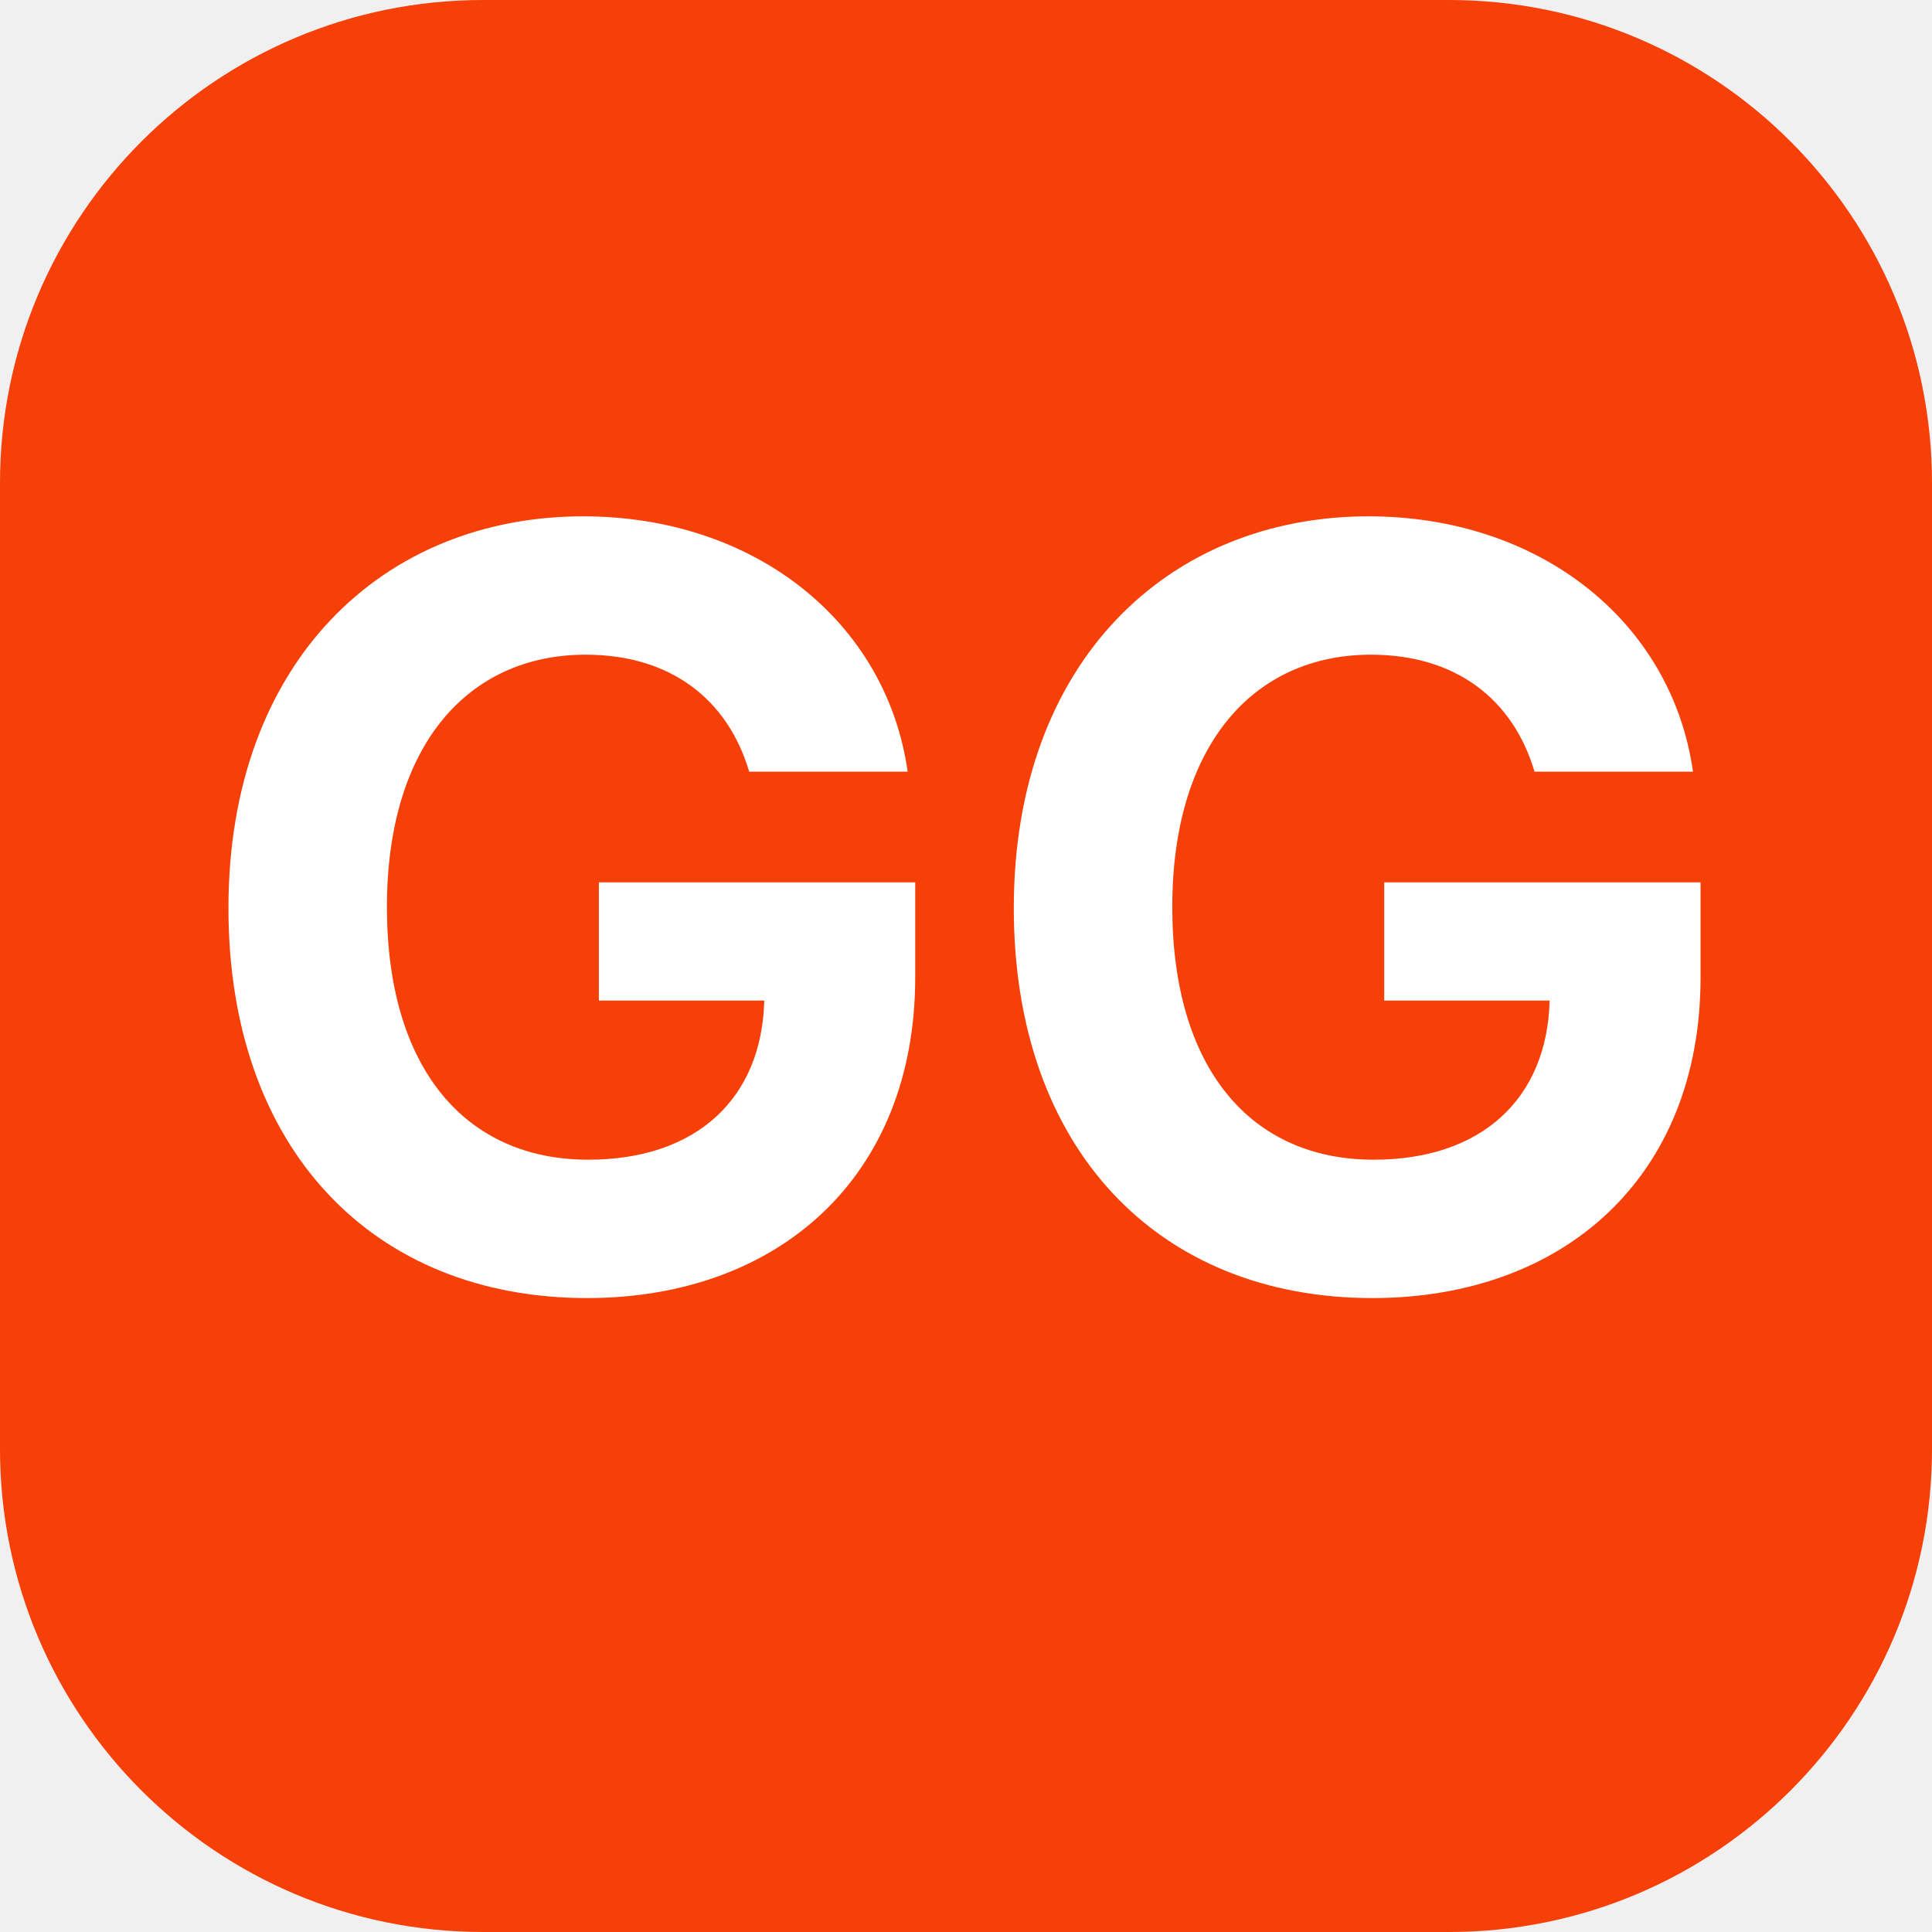
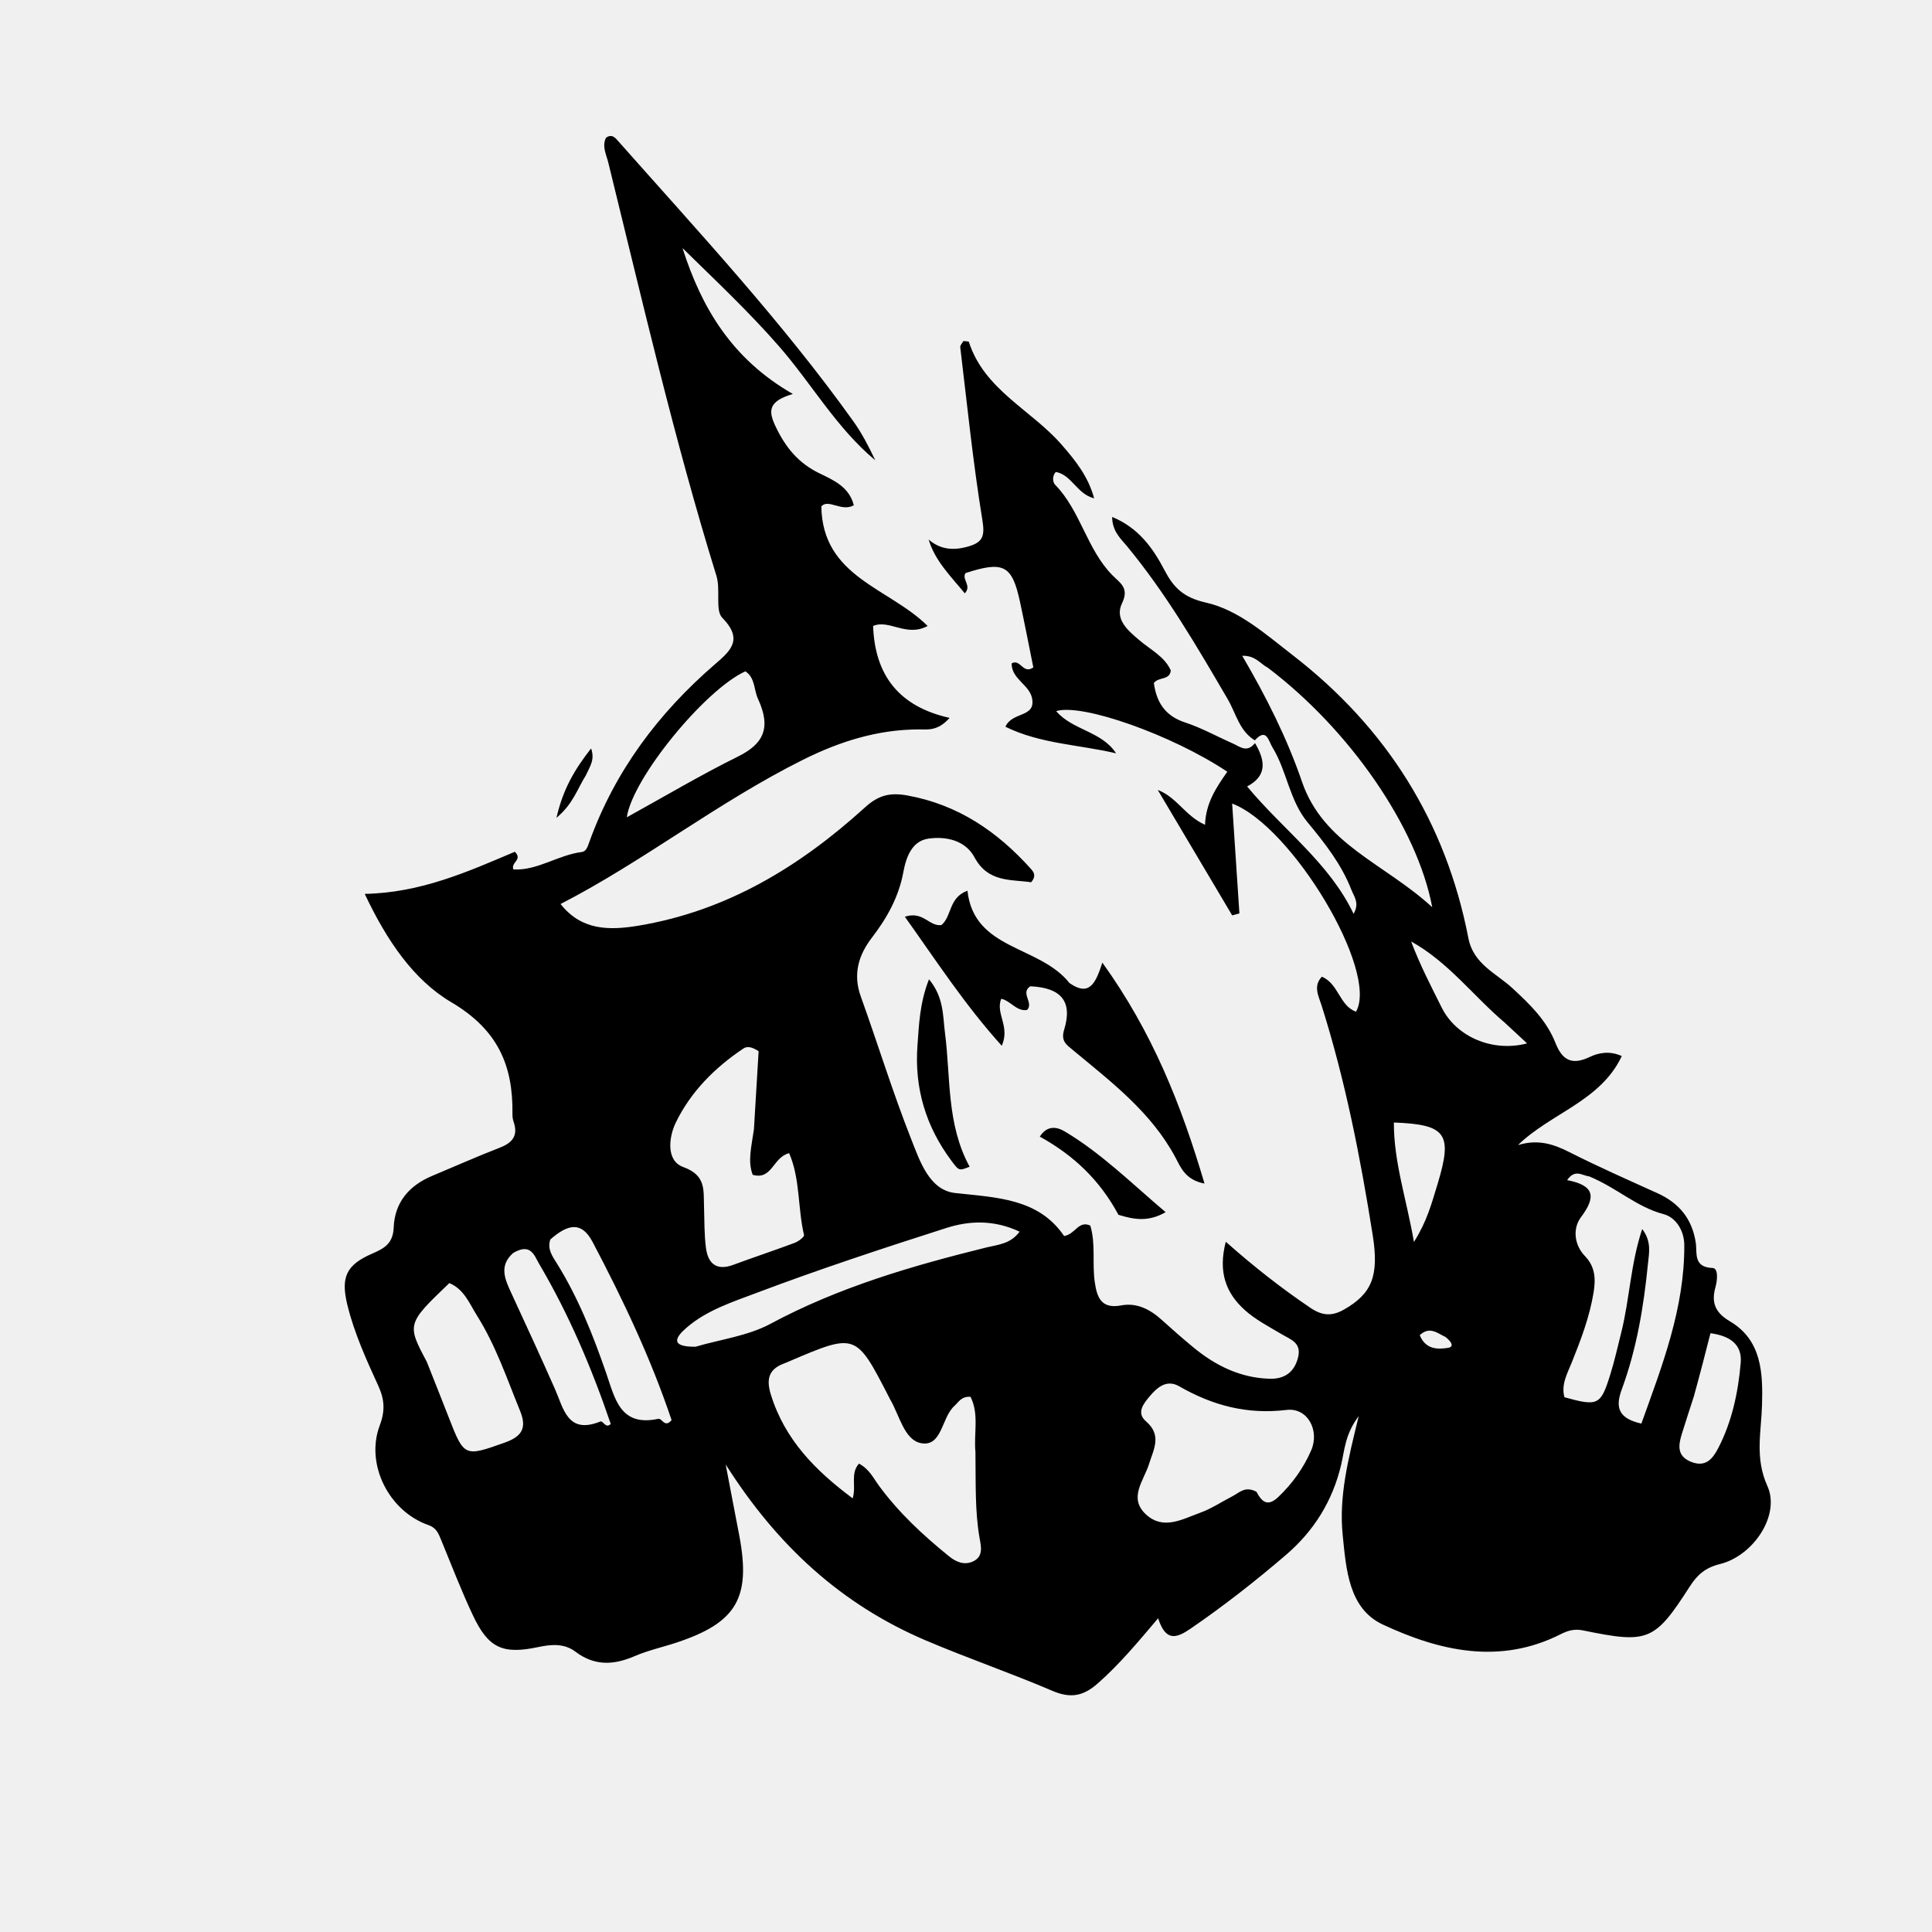
- <svg xmlns="http://www.w3.org/2000/svg" width="48" height="48" viewBox="0 0 48 48" fill="none">
-   <rect width="48" height="48" rx="12" fill="#F73F08" />
-   <text x="24" y="32" text-anchor="middle" font-family="Inter, system-ui, sans-serif" font-size="26" font-weight="700" fill="white">GG</text>
+ <svg xmlns="http://www.w3.org/2000/svg" version="1.1" id="Layer_1" x="0px" y="0px" width="100%" viewBox="0 0 368 368" enable-background="new 0 0 368 368" xml:space="preserve">
+   <path fill="#000000" opacity="1" stroke="none" d=" M176.881,102.767   C179.104,104.691 181.57,104.896 184.345,104.115   C187.124,103.333 187.637,102.225 187.127,99.102   C185.344,88.177 184.229,77.143 182.906,66.146   C182.861,65.772 183.301,65.34 183.501,64.96   C183.951,65.027 184.506,64.996 184.549,65.131   C187.508,74.297 196.444,78.071 202.211,84.697   C204.815,87.689 207.259,90.694 208.412,94.925   C205.093,94.083 204.13,90.416 201.094,89.896   C200.343,90.782 200.538,91.881 200.982,92.337   C205.836,97.323 207.013,104.622 211.878,109.559   C213.378,111.081 215.13,111.98 213.728,114.887   C212.244,117.965 214.872,120.117 217.044,121.967   C219.169,123.778 221.818,125.037 223.009,127.707   C222.779,129.654 220.718,128.851 219.783,130.105   C220.279,133.699 221.852,136.342 225.733,137.611   C228.877,138.64 231.816,140.29 234.862,141.632   C236.151,142.2 237.501,143.478 239.049,141.538   C240.921,144.71 241.522,147.72 237.545,149.802   C244.487,158.154 253.184,164.336 257.828,174.068   C258.997,172.013 257.929,170.82 257.411,169.491   C255.519,164.633 252.359,160.603 249.077,156.65   C245.594,152.456 245.136,146.844 242.356,142.326   C241.608,141.112 241.257,138.542 239.011,141.016   C236.066,139.227 235.436,135.893 233.867,133.206   C227.988,123.135 222.125,113.068 214.66,104.033   C213.474,102.598 211.855,101.205 211.839,98.462   C216.843,100.534 219.584,104.348 221.791,108.574   C223.538,111.918 225.397,113.809 229.713,114.782   C235.93,116.184 241.08,120.814 246.23,124.794   C264.095,138.604 275.391,156.524 279.698,178.711   C280.658,183.656 284.998,185.382 288.046,188.194   C291.415,191.301 294.587,194.368 296.28,198.659   C297.571,201.931 299.389,202.962 302.801,201.328   C304.481,200.523 306.586,200.1 308.91,201.155   C304.892,209.735 295.407,212.007 289.142,218.108   C292.96,216.953 295.886,217.911 298.947,219.461   C304.44,222.243 310.084,224.732 315.697,227.272   C319.812,229.135 322.294,232.122 322.998,236.672   C323.3,238.623 322.468,241.384 326.209,241.521   C327.335,241.562 327.115,243.883 326.766,245.124   C325.921,248.12 326.687,250.015 329.518,251.686   C335.587,255.268 335.793,261.558 335.625,267.566   C335.48,272.783 334.219,277.694 336.648,283.061   C339.151,288.59 333.979,296.362 327.574,297.927   C324.86,298.591 323.31,299.938 321.878,302.166   C315.142,312.646 313.947,313.104 301.55,310.557   C299.964,310.231 298.708,310.546 297.29,311.266   C285.666,317.166 274.157,314.469 263.376,309.428   C256.884,306.393 256.416,298.905 255.75,292.397   C254.999,285.044 256.793,277.933 258.808,269.736   C256.202,273.154 256.114,276.224 255.455,279.014   C253.818,285.94 250.243,291.636 244.932,296.186   C239.119,301.168 233.093,305.893 226.76,310.23   C224.073,312.07 222.038,312.721 220.598,308.241   C216.624,312.936 213.133,317.118 209.015,320.722   C206.268,323.126 203.838,323.514 200.442,322.06   C192.487,318.653 184.276,315.844 176.314,312.451   C160.361,305.653 148.101,294.523 138.223,278.944   C138.801,281.969 139.202,284.066 139.603,286.164   C140.01,288.286 140.423,290.408 140.824,292.532   C143.054,304.357 140.303,309.068 128.926,312.852   C126.241,313.745 123.439,314.352 120.853,315.466   C116.876,317.18 113.235,317.35 109.611,314.609   C107.473,312.993 105.021,313.194 102.441,313.741   C95.68,315.172 92.986,313.871 90.048,307.62   C87.854,302.955 86.008,298.125 84.039,293.355   C83.53,292.121 83.141,291.023 81.606,290.489   C74.089,287.878 69.538,278.908 72.335,271.503   C73.397,268.69 73.231,266.537 72.06,263.973   C69.779,258.979 67.493,253.967 66.174,248.597   C64.869,243.282 65.915,240.913 71.025,238.726   C73.36,237.727 74.876,236.724 74.99,233.805   C75.176,229.03 77.923,225.811 82.311,223.979   C86.614,222.182 90.875,220.279 95.222,218.596   C97.667,217.649 98.726,216.257 97.825,213.661   C97.664,213.198 97.603,212.675 97.61,212.181   C97.75,202.886 94.78,196.104 85.968,190.906   C78.745,186.646 73.634,179.086 69.474,170.264   C80.164,170.053 89.088,166.051 98.064,162.239   C99.631,163.793 97.245,164.244 97.789,165.605   C102.349,165.867 106.304,162.846 110.818,162.287   C111.675,162.181 111.941,161.245 112.239,160.416   C117.092,146.921 125.388,135.845 136.173,126.534   C139.12,123.989 141.659,121.834 137.564,117.656   C136.195,116.258 137.29,112.354 136.462,109.679   C128.435,83.754 122.356,57.319 115.872,30.99   C115.492,29.447 114.615,27.853 115.429,26.235   C116.425,25.512 117.045,26.08 117.609,26.716   C133.059,44.167 148.959,61.243 162.547,80.253   C164.185,82.544 165.487,85.075 166.717,87.672   C159.308,81.502 154.611,73.094 148.371,65.946   C142.599,59.334 136.244,53.381 130,47.254   C133.621,58.587 139.37,68.361 151.017,75.044   C146.185,76.466 146.369,78.38 147.758,81.288   C149.641,85.231 152.073,88.213 156.075,90.151   C158.732,91.436 161.753,92.735 162.633,96.238   C160.331,97.571 157.78,94.949 156.446,96.449   C156.641,109.95 169.324,111.931 176.692,119.228   C172.67,121.431 169.362,117.908 166.308,119.234   C166.64,128.652 171.279,134.605 180.875,136.739   C178.625,139.289 176.718,138.933 174.983,138.937   C167.132,138.954 159.89,141.255 152.955,144.715   C136.686,152.831 122.37,164.191 106.773,172.192   C110.708,177.18 115.887,177.27 121.583,176.324   C138.487,173.518 152.386,165.028 164.784,153.768   C167.329,151.456 169.542,150.922 172.816,151.514   C182.489,153.262 190.004,158.402 196.395,165.537   C196.956,166.163 197.395,166.89 196.418,168.048   C192.519,167.477 188.195,168.114 185.615,163.295   C183.867,160.031 180.145,159.262 176.84,159.738   C173.709,160.189 172.598,163.241 172.066,166.119   C171.193,170.841 168.965,174.841 166.077,178.6   C163.52,181.928 162.432,185.572 163.963,189.821   C167.21,198.836 170.023,208.016 173.54,216.921   C175.193,221.106 176.997,226.702 181.943,227.243   C189.96,228.119 197.815,228.282 202.689,235.432   C204.896,235.051 205.382,232.432 207.672,233.439   C208.741,236.928 208.006,240.642 208.53,244.239   C208.953,247.145 209.776,249.369 213.567,248.649   C216.545,248.083 219.08,249.414 221.288,251.41   C223.265,253.198 225.268,254.961 227.325,256.655   C231.541,260.129 236.28,262.461 241.833,262.62   C244.619,262.7 246.577,261.412 247.266,258.482   C247.911,255.739 245.851,255.162 244.139,254.143   C241.714,252.701 239.135,251.375 237.07,249.505   C233.598,246.361 231.955,242.402 233.484,236.527   C238.973,241.39 244.169,245.443 249.633,249.131   C251.882,250.65 253.732,250.743 256.047,249.413   C261.287,246.403 262.706,243.077 261.471,235.278   C259.126,220.473 256.249,205.786 251.715,191.462   C251.182,189.777 250.064,187.804 251.792,186.033   C255.02,187.432 255.119,191.566 258.29,192.702   C262.679,185.051 246.101,157.363 234.694,153.058   C235.156,160.061 235.616,167.023 236.076,173.985   C235.618,174.11 235.161,174.234 234.703,174.359   C229.976,166.394 225.249,158.428 220.522,150.463   C224.185,151.859 225.76,155.433 229.532,157.105   C229.667,152.918 231.717,149.935 233.772,146.996   C223.294,140.008 206.091,133.909 201.179,135.452   C204.297,139.115 209.824,139.245 212.587,143.493   C205.539,141.826 198.15,141.698 191.513,138.429   C192.787,135.486 197.361,136.759 196.576,132.965   C196.045,130.404 192.661,129.327 192.692,126.36   C194.365,125.405 194.866,128.535 196.824,127.124   C195.988,122.998 195.177,118.768 194.267,114.56   C192.768,107.631 191.138,106.808 183.898,109.165   C183.145,110.383 185.156,111.549 183.768,113.02   C181.105,109.759 178.118,106.879 176.881,102.767  M185.797,276.556   C185.458,273.042 186.532,269.357 184.863,266.062   C183.139,265.925 182.61,267.052 181.758,267.826   C179.315,270.044 179.445,275.708 175.368,274.873   C172.236,274.231 171.308,269.549 169.557,266.559   C169.473,266.416 169.404,266.263 169.328,266.115   C163.037,253.878 163.037,253.878 150.317,259.308   C150.011,259.439 149.708,259.579 149.396,259.693   C146.447,260.761 145.912,262.655 146.823,265.612   C149.475,274.218 155.323,280.12 162.412,285.4   C163.142,283.033 161.918,280.719 163.609,278.784   C165.58,279.822 166.348,281.53 167.408,282.976   C171.18,288.119 175.809,292.419 180.738,296.413   C182.088,297.507 183.651,298.208 185.363,297.402   C187.365,296.46 186.861,294.515 186.591,292.985   C185.688,287.855 185.881,282.692 185.797,276.556  M302.677,224.065   C301.42,223.957 300.012,222.575 298.505,224.784   C303.755,225.797 304.042,227.974 301.126,231.864   C299.588,233.915 299.758,237.035 301.912,239.271   C303.866,241.301 303.962,243.628 303.532,246.231   C302.766,250.873 301.115,255.211 299.375,259.538   C298.524,261.654 297.324,263.73 297.991,266.142   C304.357,267.906 304.892,267.682 306.697,261.892   C307.537,259.198 308.157,256.434 308.838,253.693   C310.408,247.38 310.586,240.758 312.799,234.103   C314.635,236.49 314.091,238.729 313.892,240.741   C313.092,248.865 311.751,256.906 308.92,264.61   C307.762,267.76 307.952,270.119 312.642,271.16   C316.618,260.099 320.879,249.181 320.818,237.151   C320.804,234.488 319.288,231.896 316.844,231.256   C311.737,229.918 308.001,226.256 302.677,224.065  M239.329,284.145   C240.332,286.067 241.453,287.074 243.485,285.141   C246.179,282.578 248.292,279.627 249.756,276.243   C251.381,272.49 249.091,268.074 245.06,268.559   C237.533,269.465 230.969,267.713 224.6,264.051   C222.233,262.69 220.429,264.255 219.007,265.94   C217.859,267.302 216.379,269.093 218.277,270.722   C221.379,273.384 219.727,276.067 218.856,278.877   C217.877,282.036 214.855,285.322 218.307,288.486   C221.608,291.512 225.254,289.348 228.606,288.14   C230.77,287.36 232.735,286.031 234.801,284.97   C236.079,284.313 237.16,282.996 239.329,284.145  M143.607,215.081   C143.911,210.018 144.215,204.955 144.499,200.232   C143.201,199.378 142.308,199.246 141.603,199.716   C136.131,203.367 131.525,208.008 128.696,213.881   C127.467,216.432 126.736,221.066 130.163,222.302   C134.466,223.854 133.991,226.622 134.097,229.708   C134.188,232.362 134.124,235.039 134.462,237.662   C134.846,240.642 136.441,242.121 139.667,240.923   C143.554,239.479 147.497,238.184 151.379,236.729   C152.087,236.463 153.23,235.594 153.148,235.248   C151.927,230.124 152.454,224.596 150.312,219.651   C147.182,220.435 147.104,224.825 143.369,223.774   C142.389,221.153 143.117,218.56 143.607,215.081  M241.48,127.179   C240.074,126.47 239.162,124.825 236.616,124.916   C241.219,132.791 245.154,140.607 247.995,148.895   C252.092,160.848 263.712,164.45 272.805,172.799   C269.928,157.475 256.96,138.88 241.48,127.179  M81.292,259.385   C82.695,262.936 84.116,266.481 85.498,270.04   C88.417,277.556 88.517,277.499 96.198,274.761   C99.445,273.603 100.373,271.957 99.075,268.774   C96.567,262.625 94.443,256.302 90.883,250.639   C89.424,248.319 88.404,245.555 85.584,244.399   C77.499,252.146 77.475,252.22 81.292,259.385  M132.48,256.521   C137.259,255.115 142.447,254.468 146.742,252.162   C159.779,245.161 173.746,241.106 187.963,237.593   C190.049,237.078 192.471,236.964 194.208,234.607   C189.334,232.311 184.655,232.494 180.238,233.906   C168.094,237.79 155.972,241.786 144.048,246.286   C139.46,248.017 134.568,249.587 130.735,252.925   C128.877,254.543 127.328,256.569 132.48,256.521  M104.834,236.081   C104.178,237.909 105.247,239.322 106.097,240.69   C110.159,247.227 112.971,254.324 115.466,261.548   C117.14,266.397 118.125,271.792 125.354,270.26   C126.15,270.092 126.588,272.069 127.921,270.499   C123.993,258.781 118.676,247.566 112.87,236.557   C110.752,232.543 108.13,233.191 104.834,236.081  M144.381,133.118   C143.566,131.375 143.869,129.107 141.975,127.872   C134.311,131.355 120.508,148.148 119.387,155.676   C126.579,151.711 133.421,147.64 140.536,144.12   C145.313,141.757 146.997,138.773 144.381,133.118  M97.737,238.67   C94.977,241.13 96.195,243.715 97.424,246.367   C100.217,252.4 102.993,258.442 105.682,264.521   C107.368,268.333 108.103,273.271 114.34,270.768   C114.909,270.54 115.324,272.203 116.334,271.232   C112.723,260.618 108.38,250.382 102.701,240.751   C101.775,239.181 101.134,236.659 97.737,238.67  M322.64,265.977   C321.878,268.348 321.095,270.713 320.359,273.092   C319.68,275.291 319.365,277.369 322.152,278.46   C324.869,279.523 326.206,277.904 327.266,275.863   C329.911,270.765 331.079,265.211 331.564,259.584   C331.872,256.013 329.395,254.422 325.804,253.948   C324.803,257.871 323.866,261.547 322.64,265.977  M286.635,194.808   C280.649,189.738 275.879,183.25 268.789,179.329   C270.451,183.764 272.565,187.826 274.611,191.923   C277.384,197.477 284.266,200.469 290.875,198.743   C289.557,197.515 288.353,196.392 286.635,194.808  M273.848,225.447   C276.71,215.972 275.516,214.191 265.501,213.809   C265.471,221.343 267.889,228.313 269.325,236.567   C271.824,232.567 272.658,229.354 273.848,225.447  M275.325,254.657   C273.806,253.961 272.326,252.538 270.428,254.322   C271.54,257.018 273.74,257.057 275.808,256.737   C277.012,256.551 276.54,255.601 275.325,254.657  z" />
+   <path fill="#000000" opacity="1" stroke="none" d=" M111.586,147.694   C109.948,150.296 109.193,153.095 105.99,155.779   C107.272,150.195 109.501,146.508 112.589,142.557   C113.363,144.722 112.338,146.029 111.586,147.694  z" />
+   <path fill="#000000" opacity="1" stroke="none" d=" M203.713,187.251   C207.451,189.85 208.663,187.419 209.973,183.359   C219.51,196.622 225.001,210.421 229.427,225.439   C225.732,224.745 224.877,222.302 223.851,220.393   C219.243,211.826 211.71,206.119 204.48,200.111   C203.141,198.998 202.018,198.346 202.698,196.123   C204.343,190.754 202.144,188.134 196.256,187.864   C194.269,189.118 196.978,191.027 195.624,192.38   C193.589,192.684 192.51,190.613 190.707,190.243   C189.575,193.088 192.449,195.444 190.816,199.199   C183.726,191.339 178.348,183.016 172.353,174.617   C175.84,173.45 176.989,176.527 179.313,176.204   C181.331,174.55 180.669,170.96 184.276,169.659   C185.532,181.044 197.98,180.012 203.713,187.251  z" />
+   <path fill="#000000" opacity="1" stroke="none" d=" M184.688,222.23   C182.663,223.043 182.67,223.038 181.193,221.056   C176.349,214.554 174.163,207.271 174.753,199.172   C175.048,195.129 175.18,191.051 176.949,186.533   C179.815,189.99 179.572,193.49 179.999,196.772   C181.1,205.247 180.256,214.074 184.688,222.23  z" />
+   <path fill="#000000" opacity="1" stroke="none" d=" M213.037,231.391   C209.479,224.77 204.514,220.066 198.06,216.503   C199.421,214.35 201.245,214.586 202.773,215.494   C209.752,219.64 215.466,225.333 222.022,230.891   C218.727,232.782 216.048,232.314 213.037,231.391  z" />
</svg>
